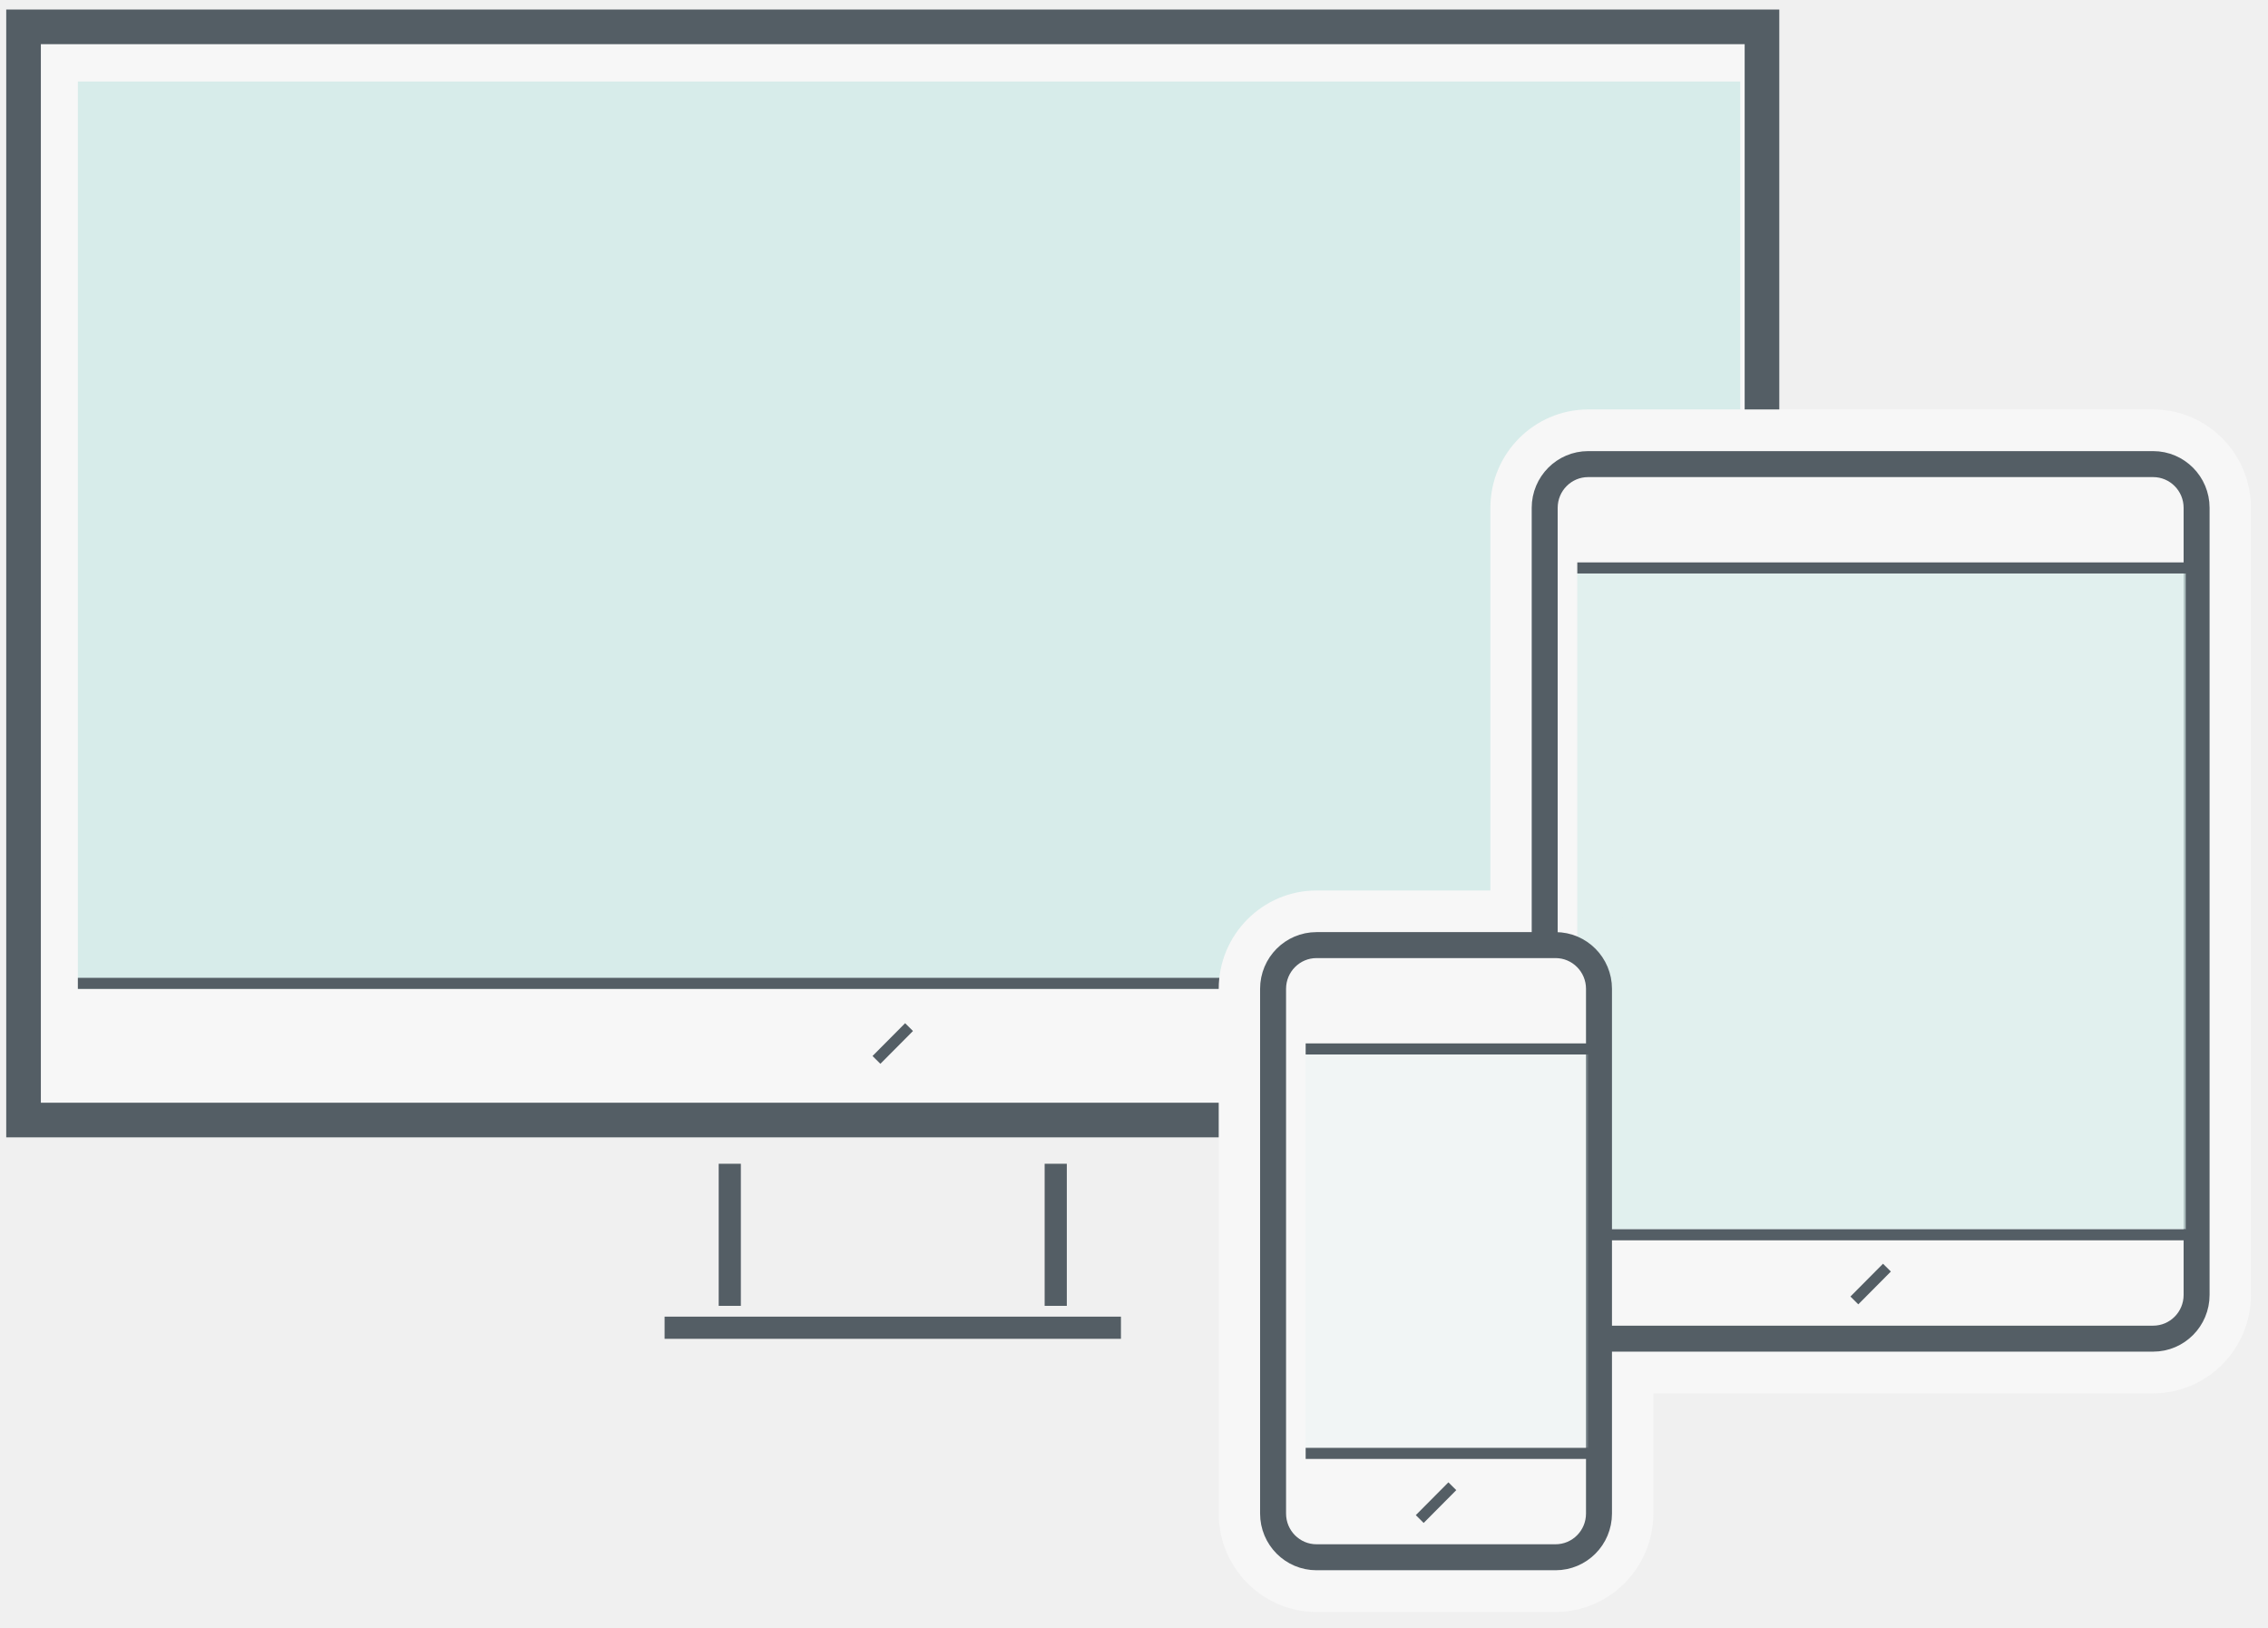
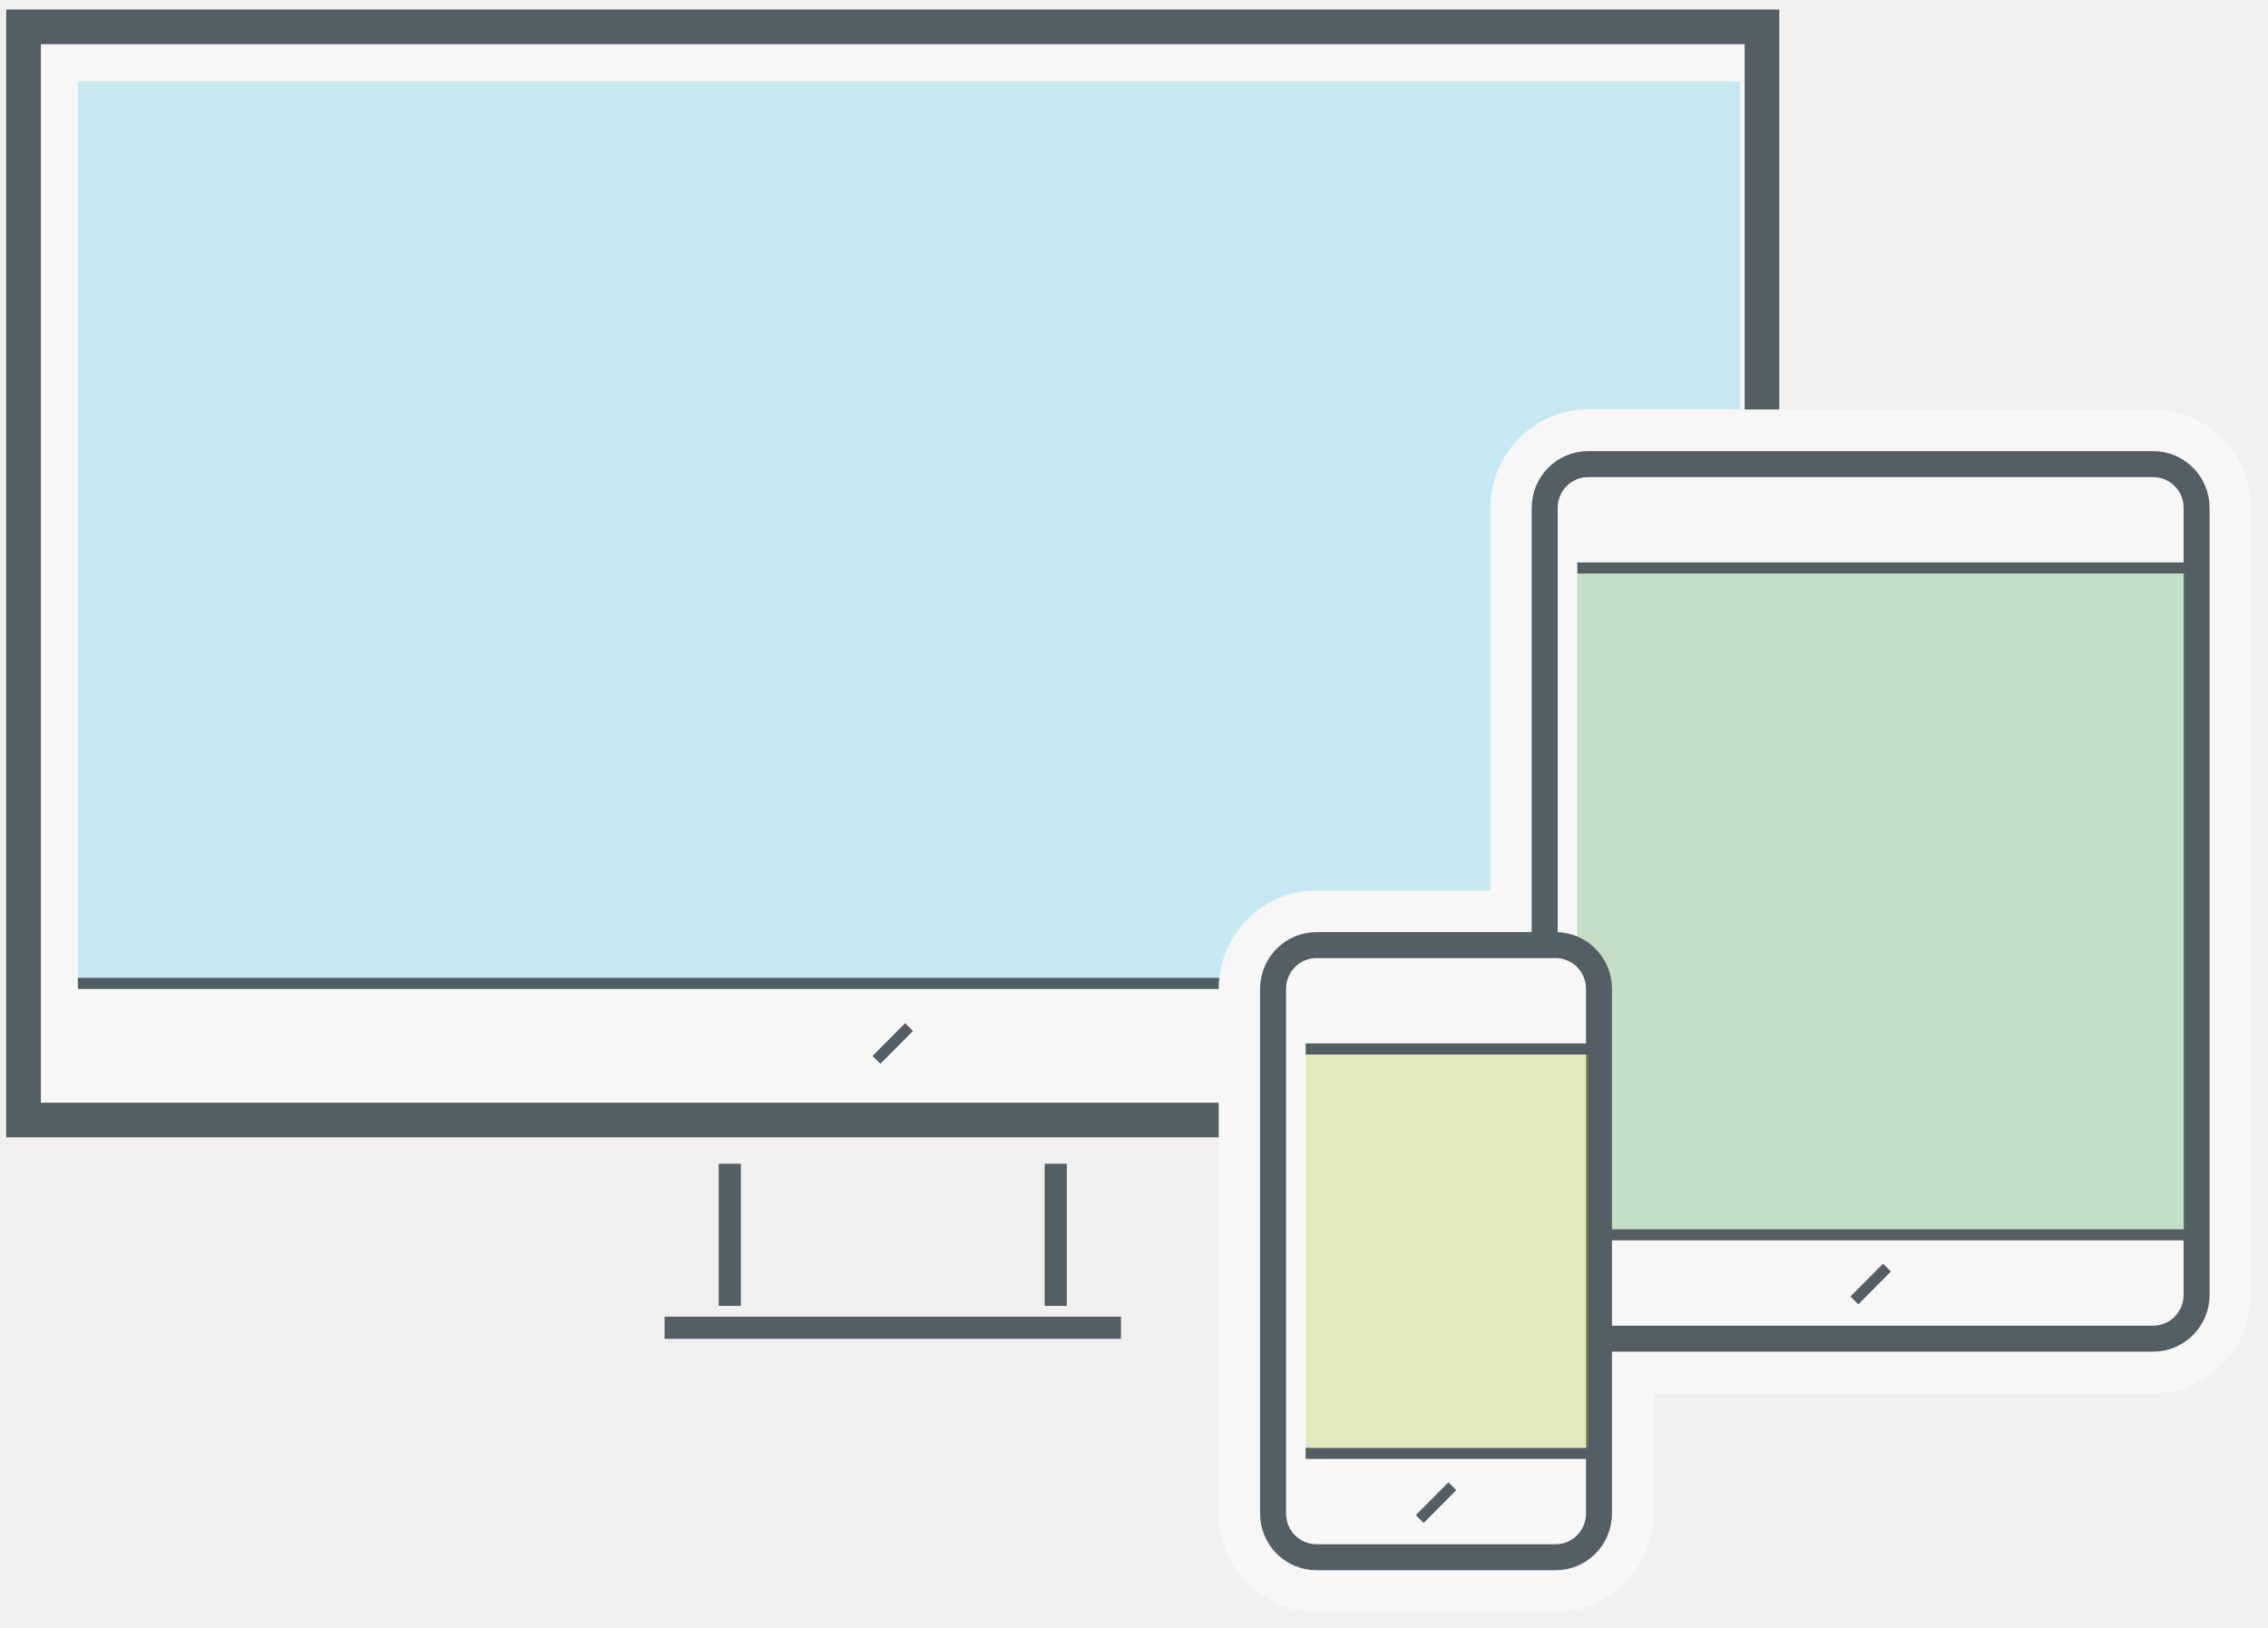
<svg xmlns="http://www.w3.org/2000/svg" width="131px" height="94px" viewBox="0 0 131 94" version="1.1">
  <defs />
  <g id="官網" stroke="none" stroke-width="1" fill="none" fill-rule="evenodd">
    <g id="首頁" transform="translate(-174, -852)">
      <g id="服務項目" transform="translate(0, 600)">
        <g id="1" transform="translate(160, 219)">
          <rect id="Rectangle-11" stroke="#FFFFFF" fill="#FFFFFF" opacity="0" x="0" y="0" width="160" height="160" />
          <g transform="translate(15.36, 33.92)" id="Page-1">
            <g>
              <g>
                <g id="1" transform="translate(0, 0)">
                  <g id="Group">
                    <g id="Page-1">
                      <g id="Group" transform="translate(0, 0)">
                        <g id="computer" transform="translate(0, 0)">
                          <path d="M100.412,63.754 L0,63.754 L0,0.631 L100.412,0.631 L100.412,63.754 L100.412,63.754 L100.412,63.754 Z" id="Fill-1" fill="#F7F7F7" />
                          <path d="M0,63.754 L0,0.631 L100.412,0.631 L100.412,63.754 L0,63.754 Z" id="Stroke-2" stroke="#545E65" stroke-width="2" />
                          <path d="M51.147,58.388 L49.264,60.282" id="Stroke-4" stroke="#545E65" stroke-width="0.64" />
                          <path d="M40.792,74.484 L40.792,66.279" id="Stroke-5" stroke="#545E65" stroke-width="1.28" />
                          <path d="M59.619,66.279 L59.619,74.484" id="Stroke-6" stroke="#545E65" stroke-width="1.28" />
                          <path d="M63.386,75.747 L37.027,75.747" id="Stroke-7" stroke="#545E65" stroke-width="1.28" />
-                           <path d="M99.156,3.787 L3.138,3.787 L3.138,56.178 L99.156,56.178 L99.156,3.787 L99.156,3.787 L99.156,3.787 Z" id="Fill-8" fill="#D7ECEA" />
+                           <path d="M99.156,3.787 L3.138,3.787 L3.138,56.178 L99.156,56.178 L99.156,3.787 L99.156,3.787 L99.156,3.787 Z" id="Fill-8" fill="#59C6E5" opacity="0.3" />
                          <path d="M99.157,55.863 L3.138,55.863" id="Stroke-9" stroke="#545E65" stroke-width="0.64" />
                        </g>
                        <g id="Group-14" transform="translate(84.72233, 22.09315)" fill="#F7F7F7">
                          <path d="M5.65,57.441 C2.535,57.441 0.002,54.892 0.002,51.76 L0.002,6.311 C0.002,3.179 2.535,0.63 5.65,0.63 L38.284,0.63 C41.398,0.63 43.932,3.179 43.932,6.311 L43.932,51.76 C43.932,54.892 41.398,57.441 38.284,57.441 L5.65,57.441 L5.65,57.441 L5.65,57.441 Z" id="Fill-12" />
                        </g>
                        <path d="M74.681,92.16 C71.567,92.16 69.033,89.611 69.033,86.479 L69.033,56.181 C69.033,53.049 71.567,50.5 74.681,50.5 L88.486,50.5 C91.601,50.5 94.134,53.049 94.134,56.181 L94.134,86.479 C94.134,89.611 91.601,92.16 88.486,92.16 L74.681,92.16 L74.681,92.16 L74.681,92.16 Z" id="Fill-15" fill="#F7F7F7" />
                        <path d="M90.372,76.378 C88.986,76.378 87.862,75.247 87.862,73.853 L87.862,28.404 C87.862,27.01 88.986,25.879 90.372,25.879 L123.006,25.879 C124.392,25.879 125.516,27.01 125.516,28.404 L125.516,73.853 C125.516,75.247 124.392,76.378 123.006,76.378 L90.372,76.378 Z" id="Stroke-17" stroke="#545E65" stroke-width="1.5" />
-                         <path d="M89.743,32.192 L124.887,32.192 L124.887,70.064 L89.743,70.064 L89.743,32.192 L89.743,32.192 L89.743,32.192 Z" id="Fill-19" fill="#D7ECEA" opacity="0.7" />
+                         <path d="M89.743,32.192 L124.887,32.192 L124.887,70.064 L89.743,70.064 L89.743,32.192 L89.743,32.192 L89.743,32.192 Z" id="Fill-19" fill="#4CA950" opacity="0.3" />
                        <path d="M124.889,70.38 L89.745,70.38" id="Stroke-21" stroke="#545E65" stroke-width="0.64" />
                        <path d="M124.889,31.875 L89.745,31.875" id="Stroke-22" stroke="#545E65" stroke-width="0.64" />
                        <path d="M105.748,74.171 L107.63,72.277" id="Stroke-23" stroke="#545E65" stroke-width="0.64" />
                        <path d="M88.488,89.001 L74.683,89.001 C73.297,89.001 72.173,87.871 72.173,86.476 L72.173,56.178 C72.173,54.784 73.297,53.653 74.683,53.653 L88.488,53.653 C89.874,53.653 90.998,54.784 90.998,56.178 L90.998,86.476 C90.998,87.871 89.874,89.001 88.488,89.001" id="Fill-25" fill="#F7F7F7" />
                        <path d="M88.488,89.001 L74.683,89.001 C73.297,89.001 72.173,87.871 72.173,86.476 L72.173,56.178 C72.173,54.784 73.297,53.653 74.683,53.653 L88.488,53.653 C89.874,53.653 90.998,54.784 90.998,56.178 L90.998,86.476 C90.998,87.871 89.874,89.001 88.488,89.001 L88.488,89.001 L88.488,89.001 L88.488,89.001 Z" id="Stroke-26" stroke="#545E65" stroke-width="1.5" />
-                         <path d="M90.37,59.966 L90.37,82.688 L74.055,82.688 L74.055,59.966 L90.37,59.966 Z" id="Fill-27" fill="#D7ECEA" opacity="0.2" />
+                         <path d="M90.37,59.966 L90.37,82.688 L74.055,82.688 L74.055,59.966 L90.37,59.966 Z" id="Fill-27" fill="#B9C935" opacity="0.3" />
                        <path d="M90.37,83.003 L74.055,83.003" id="Stroke-28" stroke="#545E65" stroke-width="0.64" />
                        <path d="M90.37,59.649 L74.055,59.649" id="Stroke-29" stroke="#545E65" stroke-width="0.64" />
                        <path d="M80.644,86.794 L82.527,84.9" id="Stroke-30" stroke="#545E65" stroke-width="0.64" />
                      </g>
                    </g>
                  </g>
                </g>
              </g>
            </g>
          </g>
        </g>
      </g>
    </g>
  </g>
</svg>
